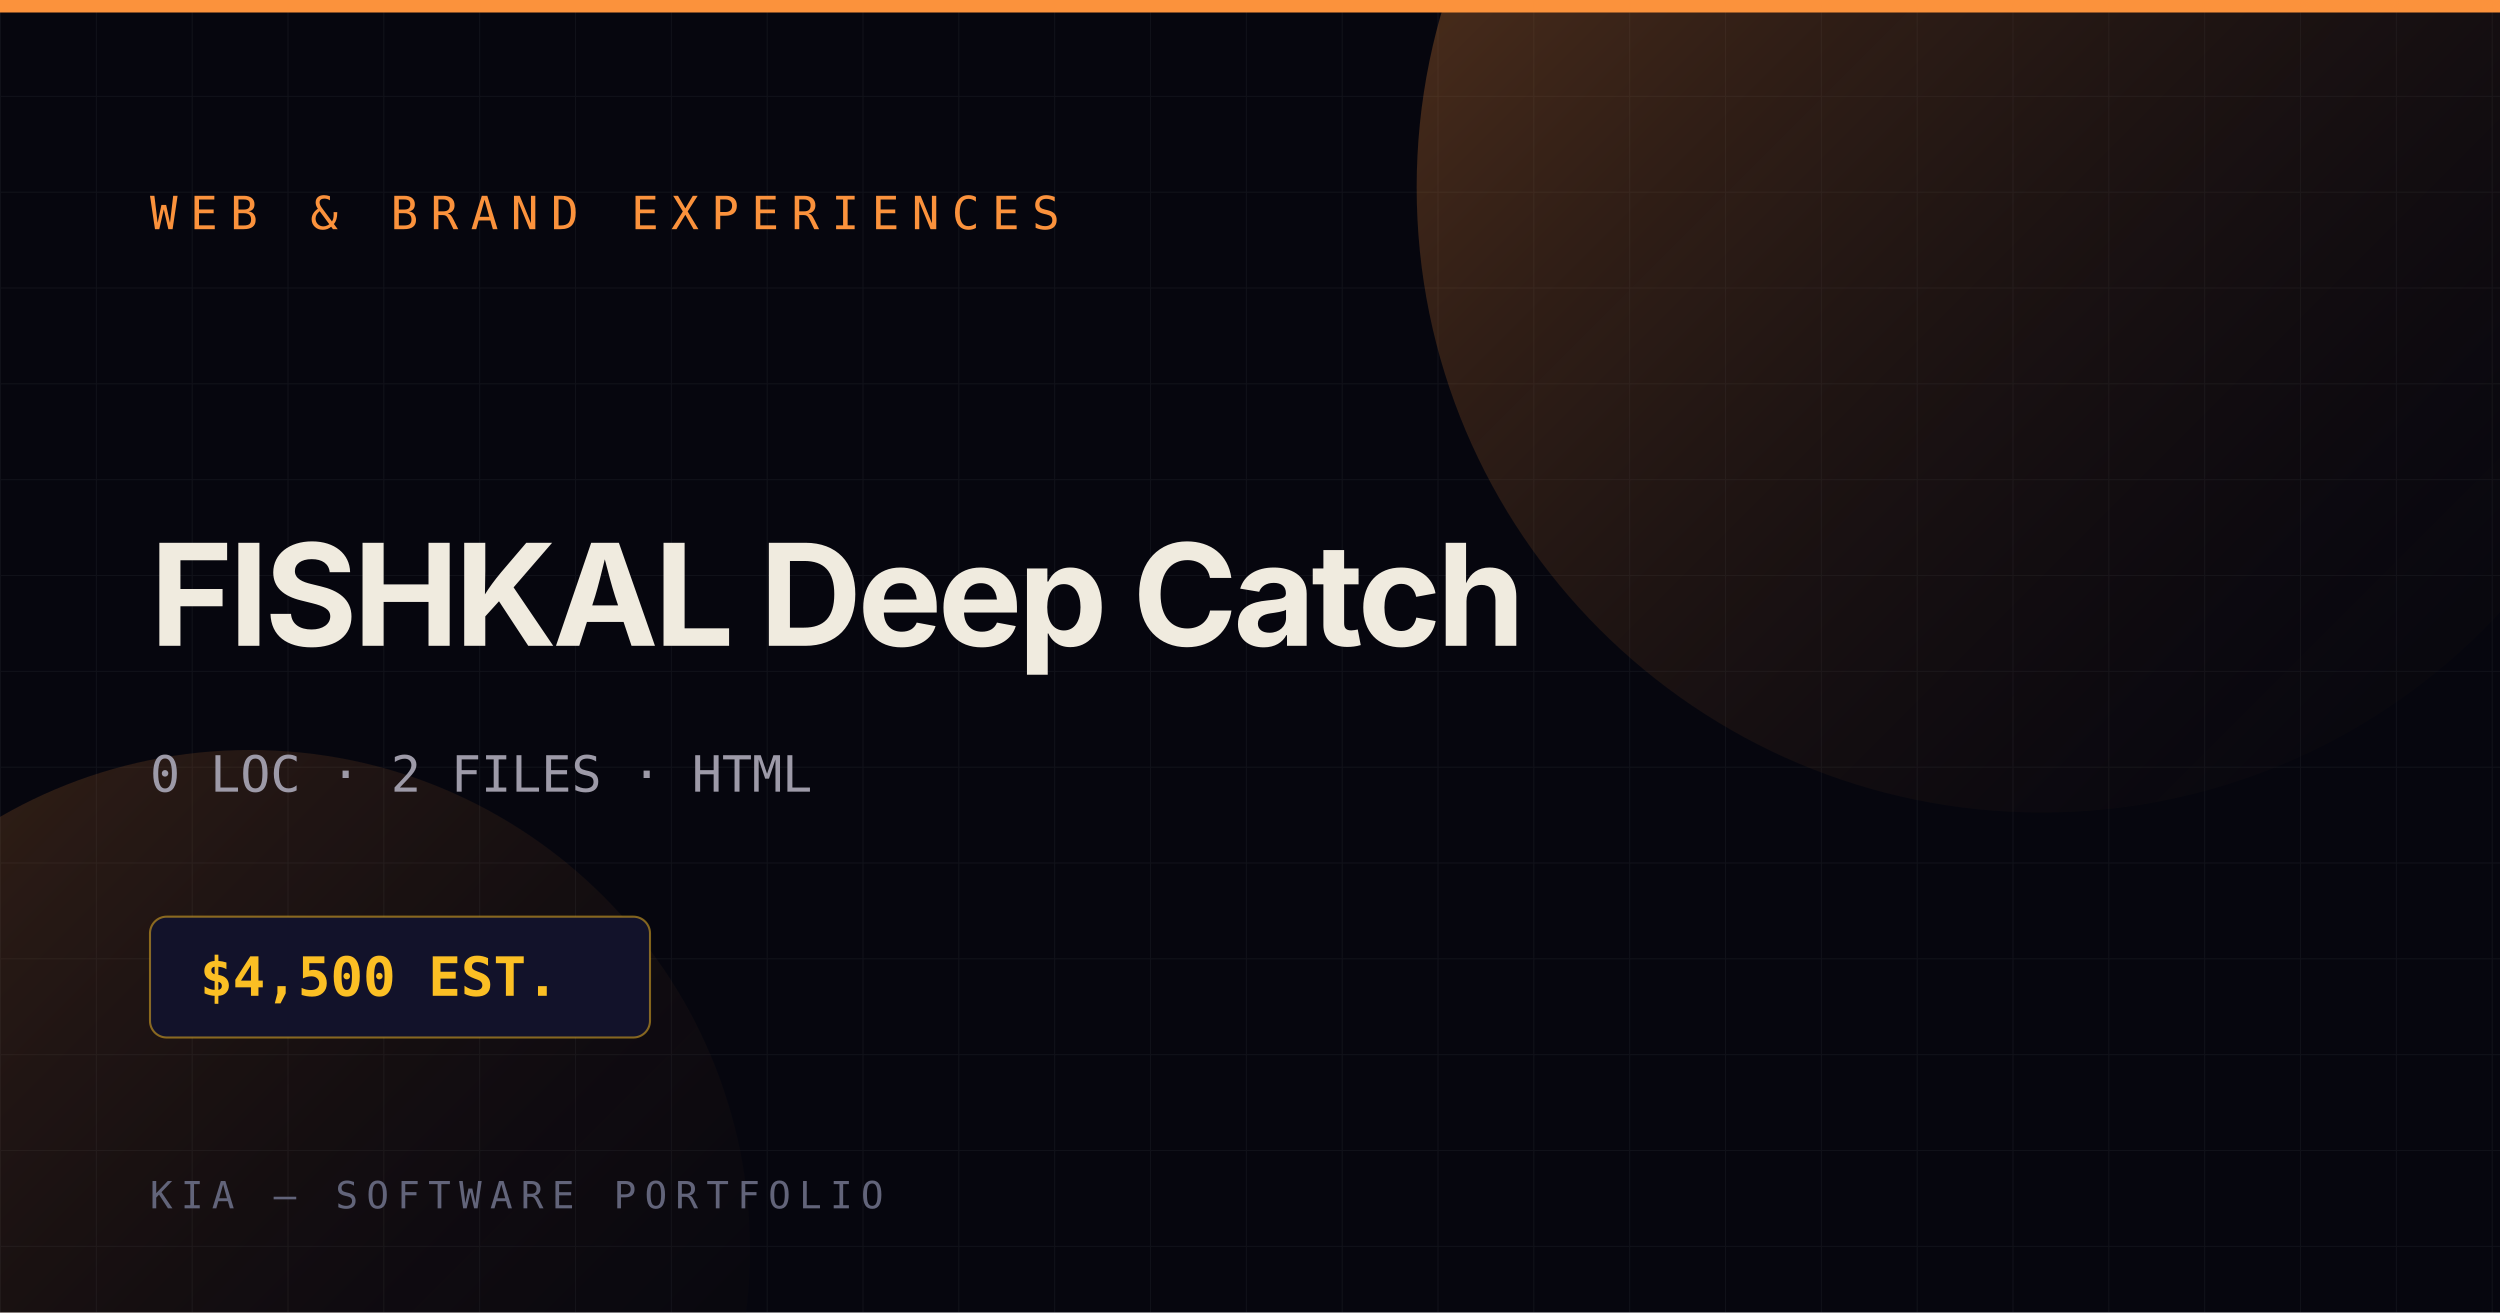
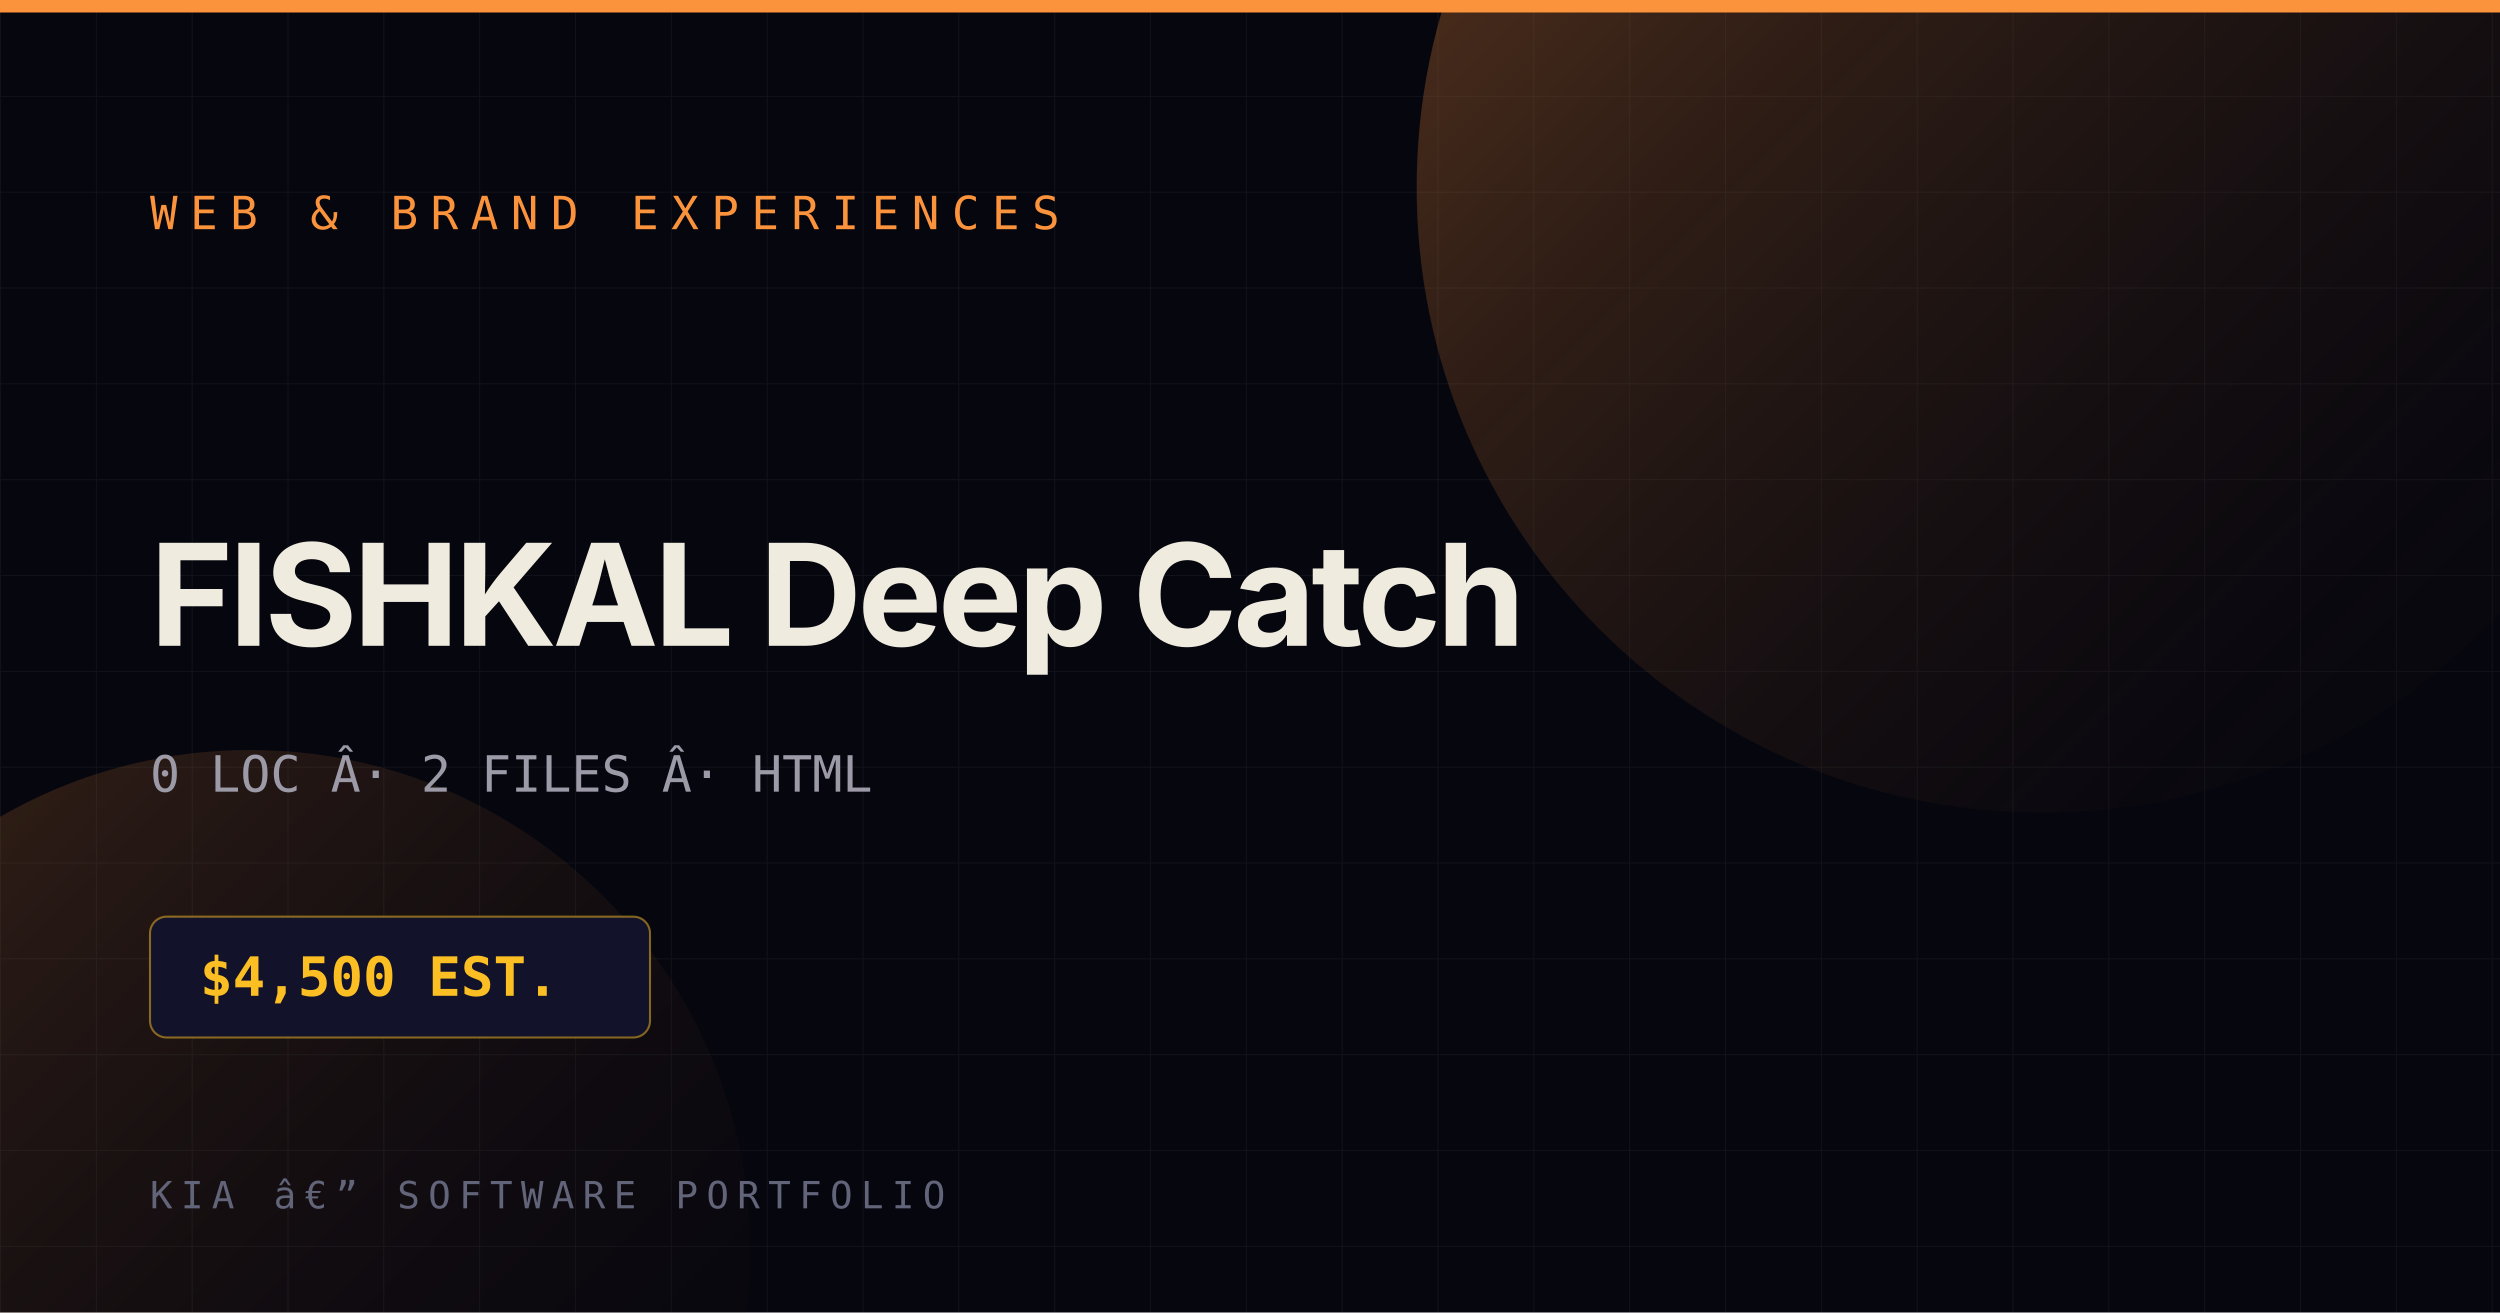
<svg xmlns="http://www.w3.org/2000/svg" width="1200" height="630" viewBox="0 0 1200 630" role="img" aria-label="FISHKAL Deep Catch">
  <defs>
    <linearGradient id="g" x1="0" y1="0" x2="1" y2="1">
      <stop offset="0" stop-color="#fb923c" stop-opacity=".40" />
      <stop offset="1" stop-color="#06060e" stop-opacity="0" />
    </linearGradient>
    <pattern id="grid" width="46" height="46" patternUnits="userSpaceOnUse">
      <path d="M46 0H0V46" fill="none" stroke="#94a3b8" stroke-opacity=".07" />
    </pattern>
  </defs>
  <rect width="1200" height="630" fill="#06060e" />
  <rect width="1200" height="630" fill="url(#grid)" />
  <circle cx="980" cy="90" r="300" fill="url(#g)" />
  <circle cx="120" cy="600" r="240" fill="url(#g)" opacity=".55" />
  <rect x="0" y="0" width="1200" height="6" fill="#fb923c" />
  <text x="72" y="110" fill="#fb923c" font-family="ui-monospace, Menlo, Consolas, monospace" font-size="22" letter-spacing="6">WEB &amp; BRAND EXPERIENCES</text>
  <text x="72" y="310" fill="#f0ebdf" font-family="system-ui, -apple-system, sans-serif" font-weight="700" font-size="68" letter-spacing="-2">FISHKAL Deep Catch</text>
-   <text x="72" y="380" fill="#9d9aa8" font-family="ui-monospace, Menlo, Consolas, monospace" font-size="24">0 LOC · 2 FILES · HTML</text>
+   <text x="72" y="380" fill="#9d9aa8" font-family="ui-monospace, Menlo, Consolas, monospace" font-size="24">0 LOC Â· 2 FILES Â· HTML</text>
  <rect x="72" y="440" width="240" height="58" rx="8" fill="#12122a" stroke="#fbbf24" stroke-opacity=".5" />
  <text x="96" y="478" fill="#fbbf24" font-family="ui-monospace, Menlo, Consolas, monospace" font-size="26" font-weight="700">$4,500 EST.</text>
-   <text x="72" y="580" fill="#62647a" font-family="ui-monospace, Menlo, Consolas, monospace" font-size="18" letter-spacing="4">KIA — SOFTWARE PORTFOLIO</text>
+   <text x="72" y="580" fill="#62647a" font-family="ui-monospace, Menlo, Consolas, monospace" font-size="18" letter-spacing="4">KIA â€” SOFTWARE PORTFOLIO</text>
</svg>
